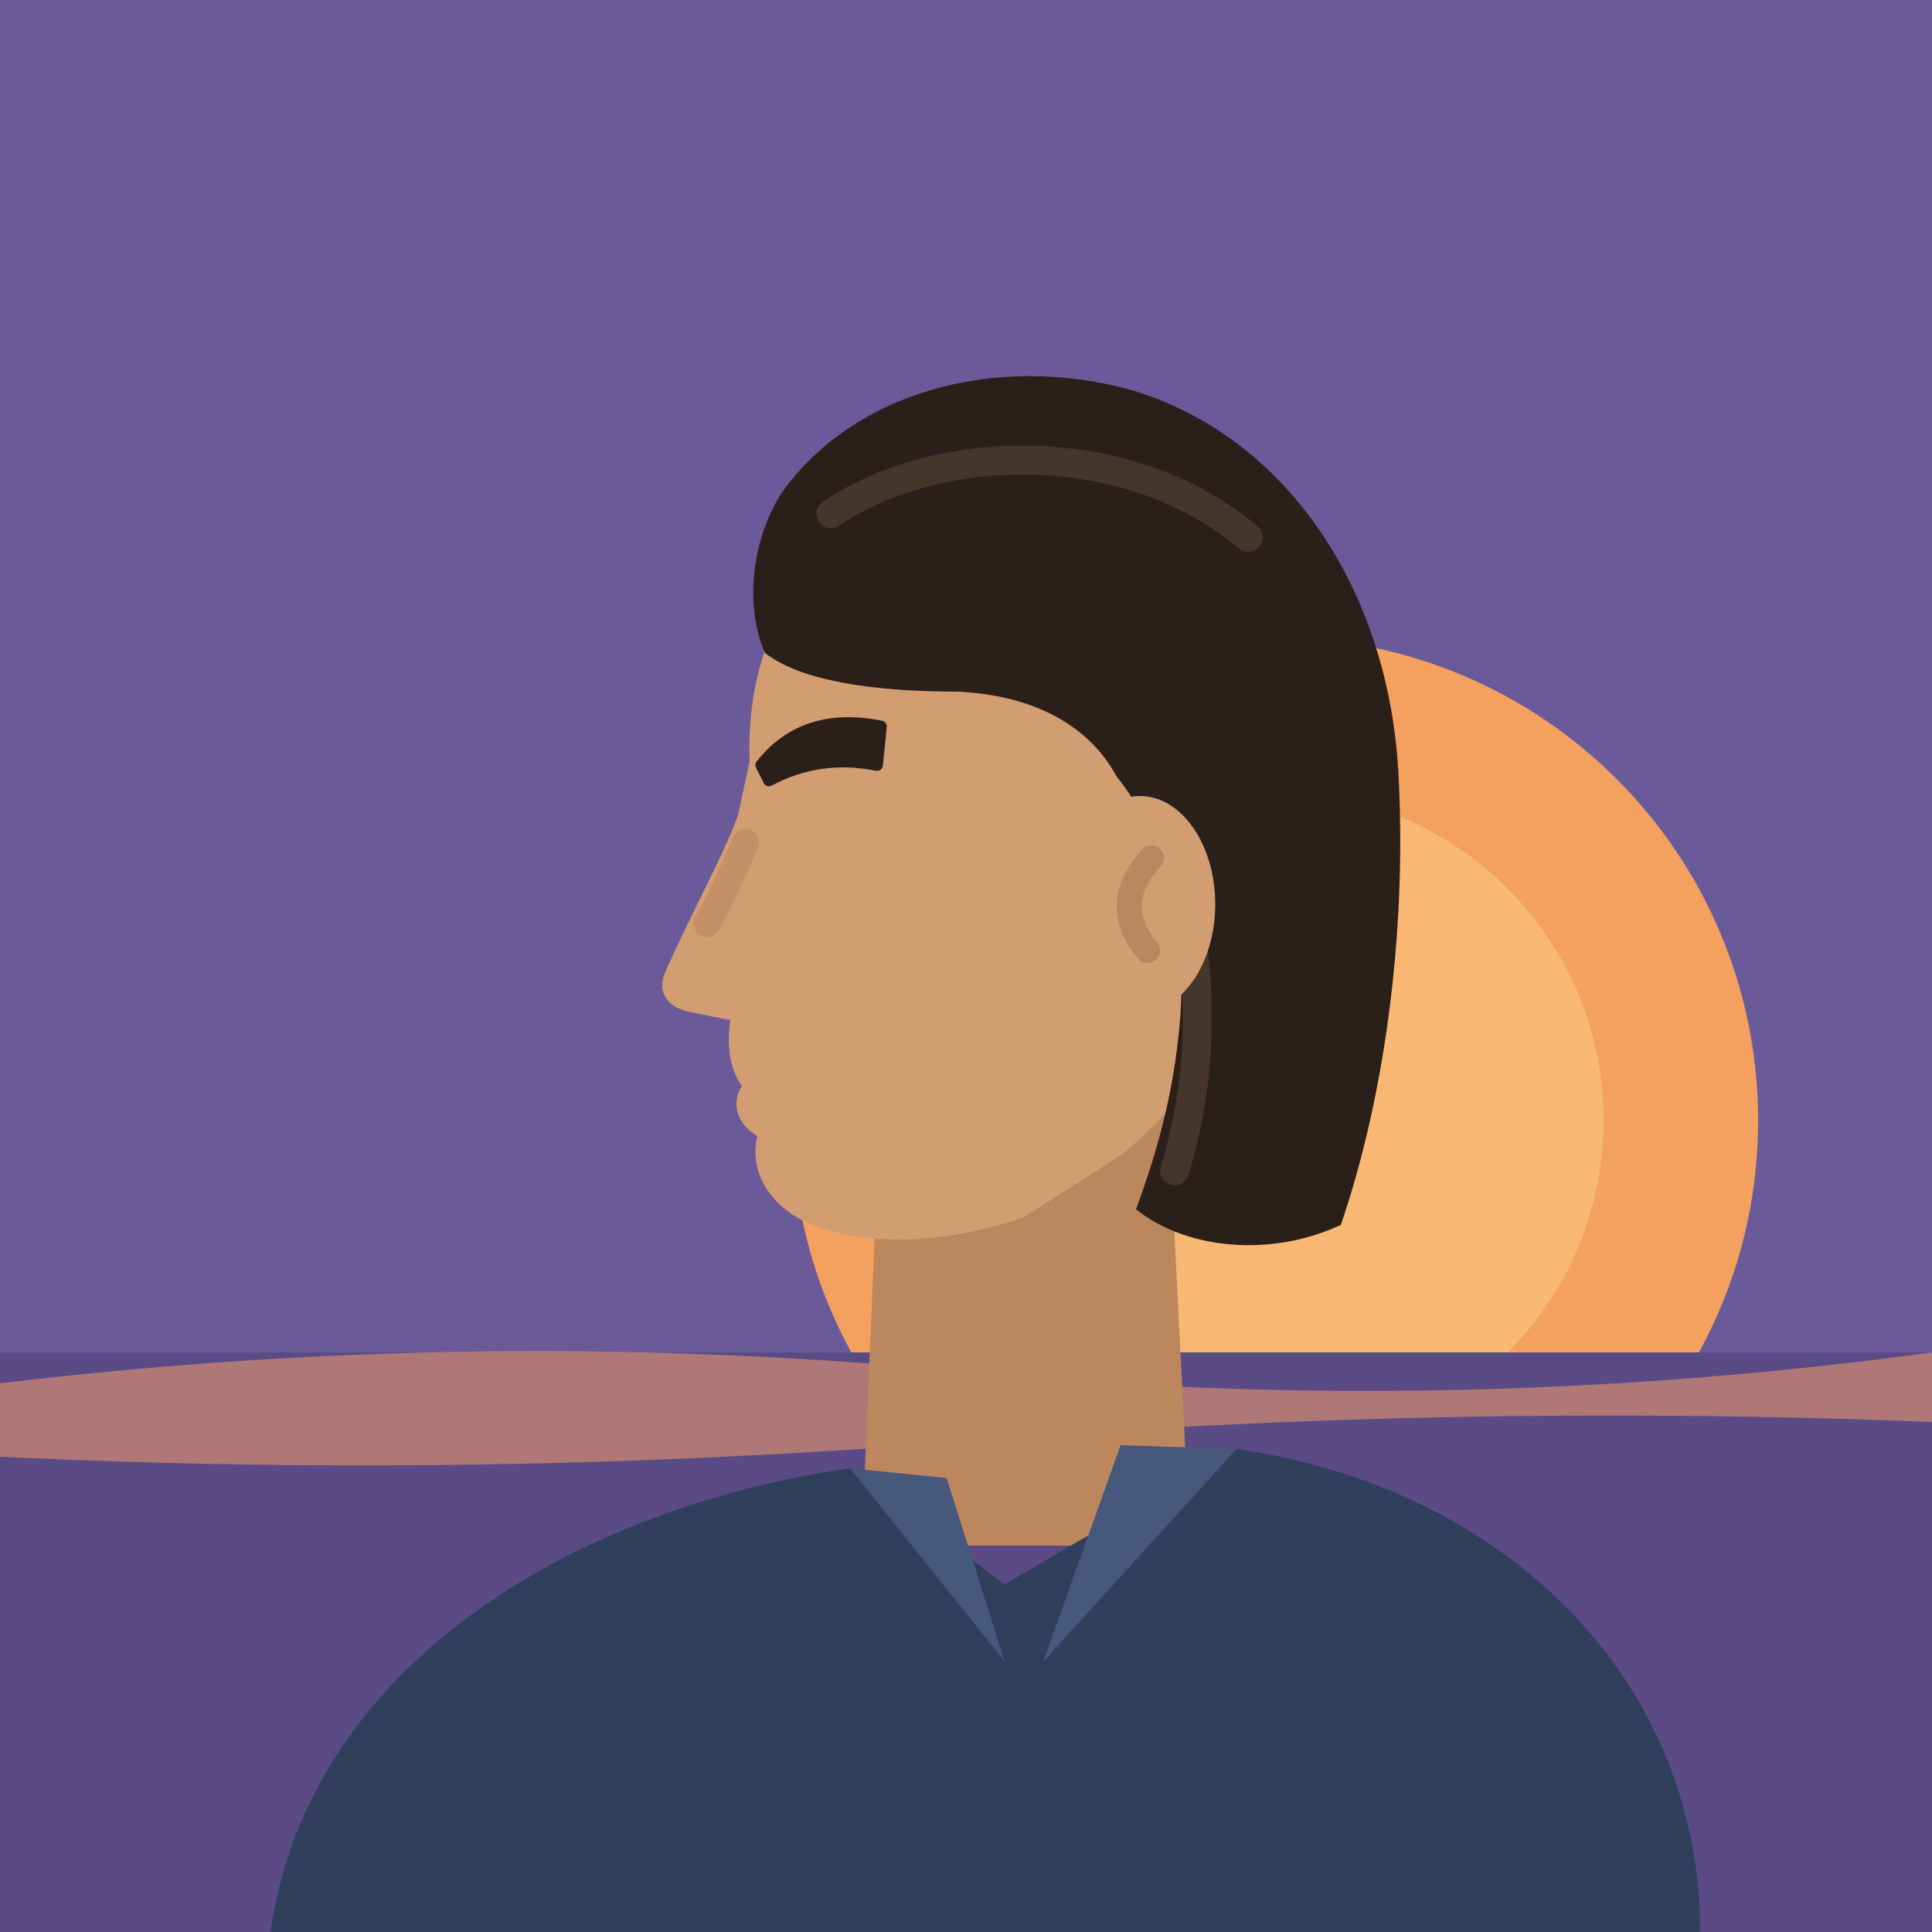
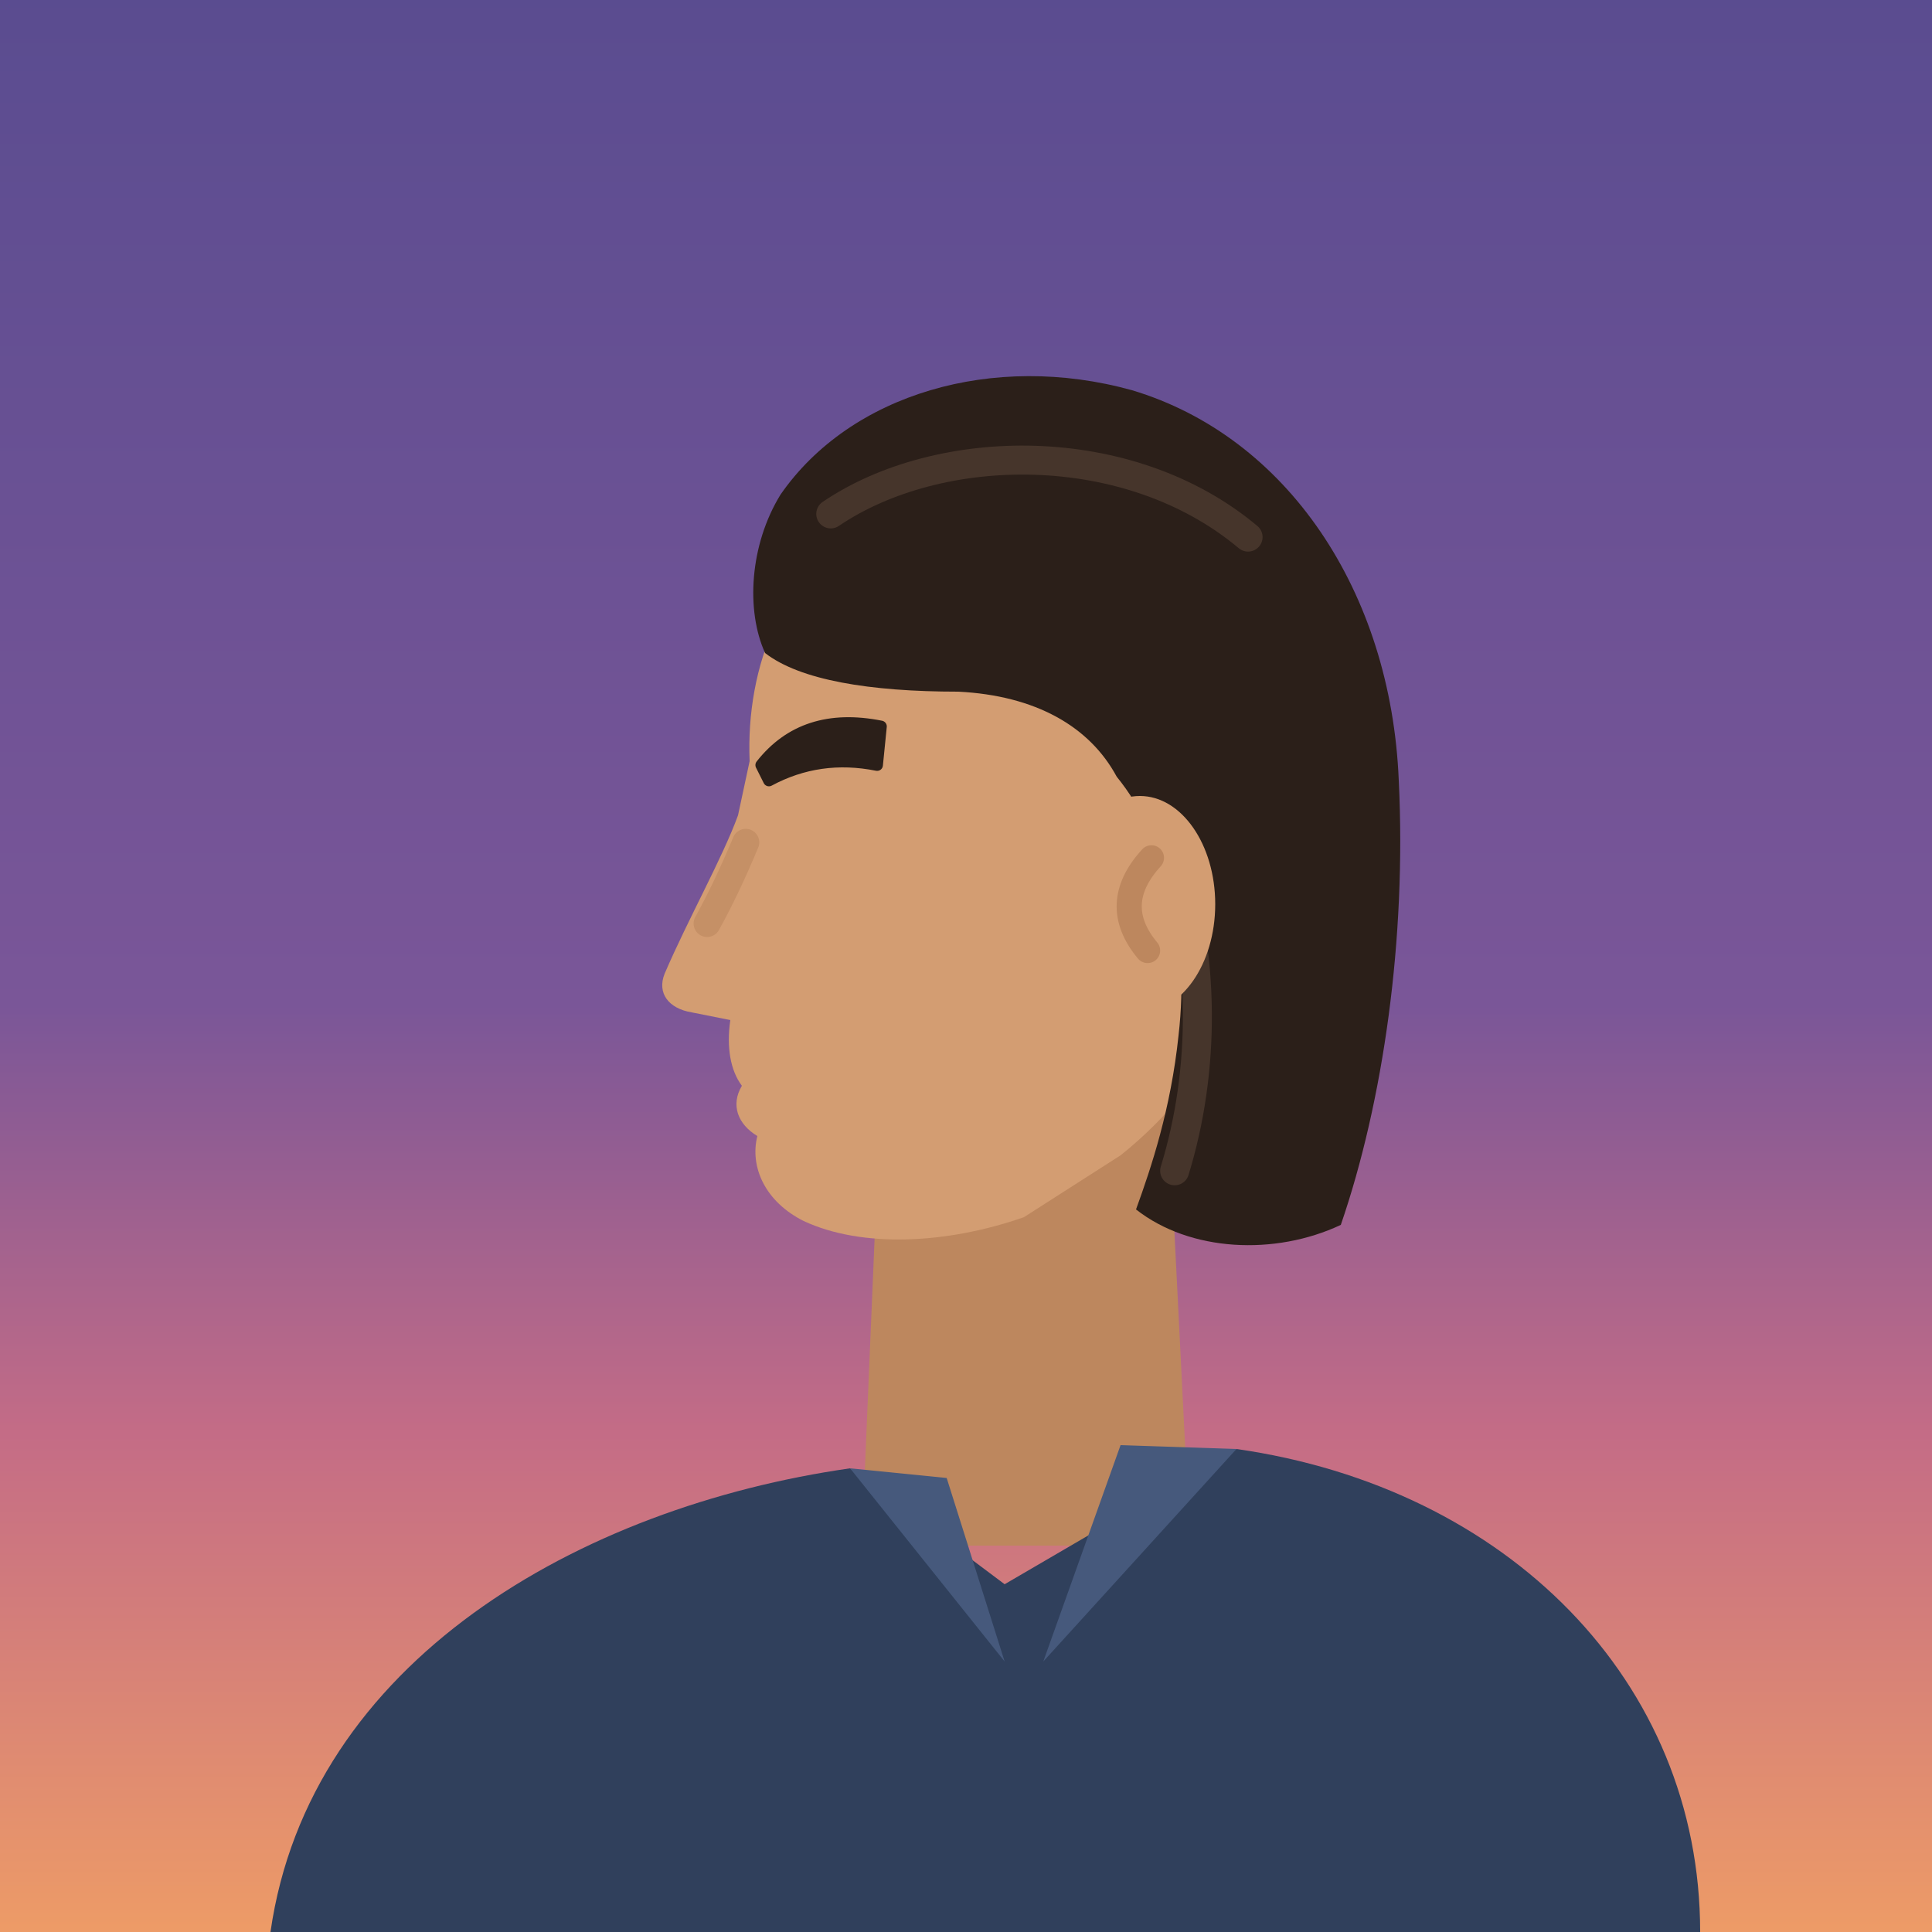
<svg xmlns="http://www.w3.org/2000/svg" viewBox="0 0 100 100" width="100" height="100" role="img" aria-label="Alex">
-   <rect width="100" height="100" fill="#6a5a9a" />
-   <circle cx="66" cy="58" r="25" fill="#f4a05f" />
-   <circle cx="66" cy="58" r="17" fill="#f8b874" />
-   <rect y="70" width="100" height="30" fill="#5a4b86" />
-   <path d="M0 71.6 Q25 68.6 50 71 T100 70 L100 73.6 Q75 72.6 50 74.6 T0 75.4 Z" fill="#e8956a" opacity=".6" />
+   <defs>
+     <linearGradient id="alex-sky" x1="0" y1="0" x2="0" y2="1">
+       <stop offset="0" stop-color="#5a4c90" />
+       <stop offset=".52" stop-color="#7a5698" />
+       <stop offset=".74" stop-color="#c46c86" />
+       <stop offset="1" stop-color="#ee9c66" />
+     </linearGradient>
+   </defs>
+   <rect width="100" height="100" fill="url(#alex-sky)" />
  <path d="M45.4 61 L44.6 80 L61.6 80 L60.4 56 Z" fill="#bd875e" />
  <path d="M14 100 C16 86 30 78 44 76 L52 82 L64 75 C78 77 88 87 88 100 Z" fill="#30405c" />
  <path d="M44 76 L52 86 L49 76.5 Z M64 75 L54 86 L58 74.8 Z" fill="#46597c" />
  <path d="M45 27 C40.5 29.5 38.6 34.5 38.8 39.4 L38.2 42.2 C37.4 44.4 35.6 47.6 34.4 50.4 C34 51.4 34.6 52.2 35.8 52.4 L37.8 52.8 C37.6 54.2 37.8 55.4 38.4 56.2 C37.8 57.2 38.2 58.2 39.2 58.8 C38.8 60.4 39.6 62.2 41.6 63.2 C44.6 64.6 49 64.4 53 63 L58 59.8 C63 55.8 66 49.8 66 42.8 C66 31.8 59 24.8 51 24.8 C49 24.8 47 25.8 45 27 Z" fill="#d39d72" />
  <path d="M39.6 33.8 C41.4 35.2 45 35.8 49.6 35.8 C53.6 36 56.4 37.6 57.8 40.2 C60.4 43.4 61.6 48.4 61 53.6 C60.6 57.4 59.6 60.4 58.8 62.6 C61.6 64.8 66 65 69.4 63.4 C71.6 57 72.8 48.6 72.4 40.4 C72 30.6 66.6 22.6 58.6 20.2 C51.4 18.2 44 20.4 40.4 25.6 C38.8 28.2 38.6 31.6 39.6 33.8 Z" fill="#2b1f19" />
  <path d="M43 26.6 C48.6 22.8 58.4 22.6 64.6 27.8 M60.6 44 C62.4 49.4 62.4 55.4 60.8 60.6" fill="none" stroke="#46352b" stroke-width="1.5" stroke-linecap="round" />
  <ellipse cx="59" cy="46.8" rx="3.9" ry="5.6" fill="#d39d72" />
  <path d="M59.6 44.4 Q57.4 46.8 59.4 49.2" fill="none" stroke="#bd875e" stroke-width="1.3" stroke-linecap="round" />
  <path d="M39.4 39.6 Q41.6 36.8 45.6 37.6 L45.4 39.6 Q42.4 39 39.8 40.4 Z" fill="#2b1f19" stroke="#2b1f19" stroke-width=".6" stroke-linejoin="round" />
  <path d="M38.6 43.6 Q37.6 46 36.6 47.8" fill="none" stroke="#bd875e" stroke-width="1.4" stroke-linecap="round" opacity=".6" />
</svg>
